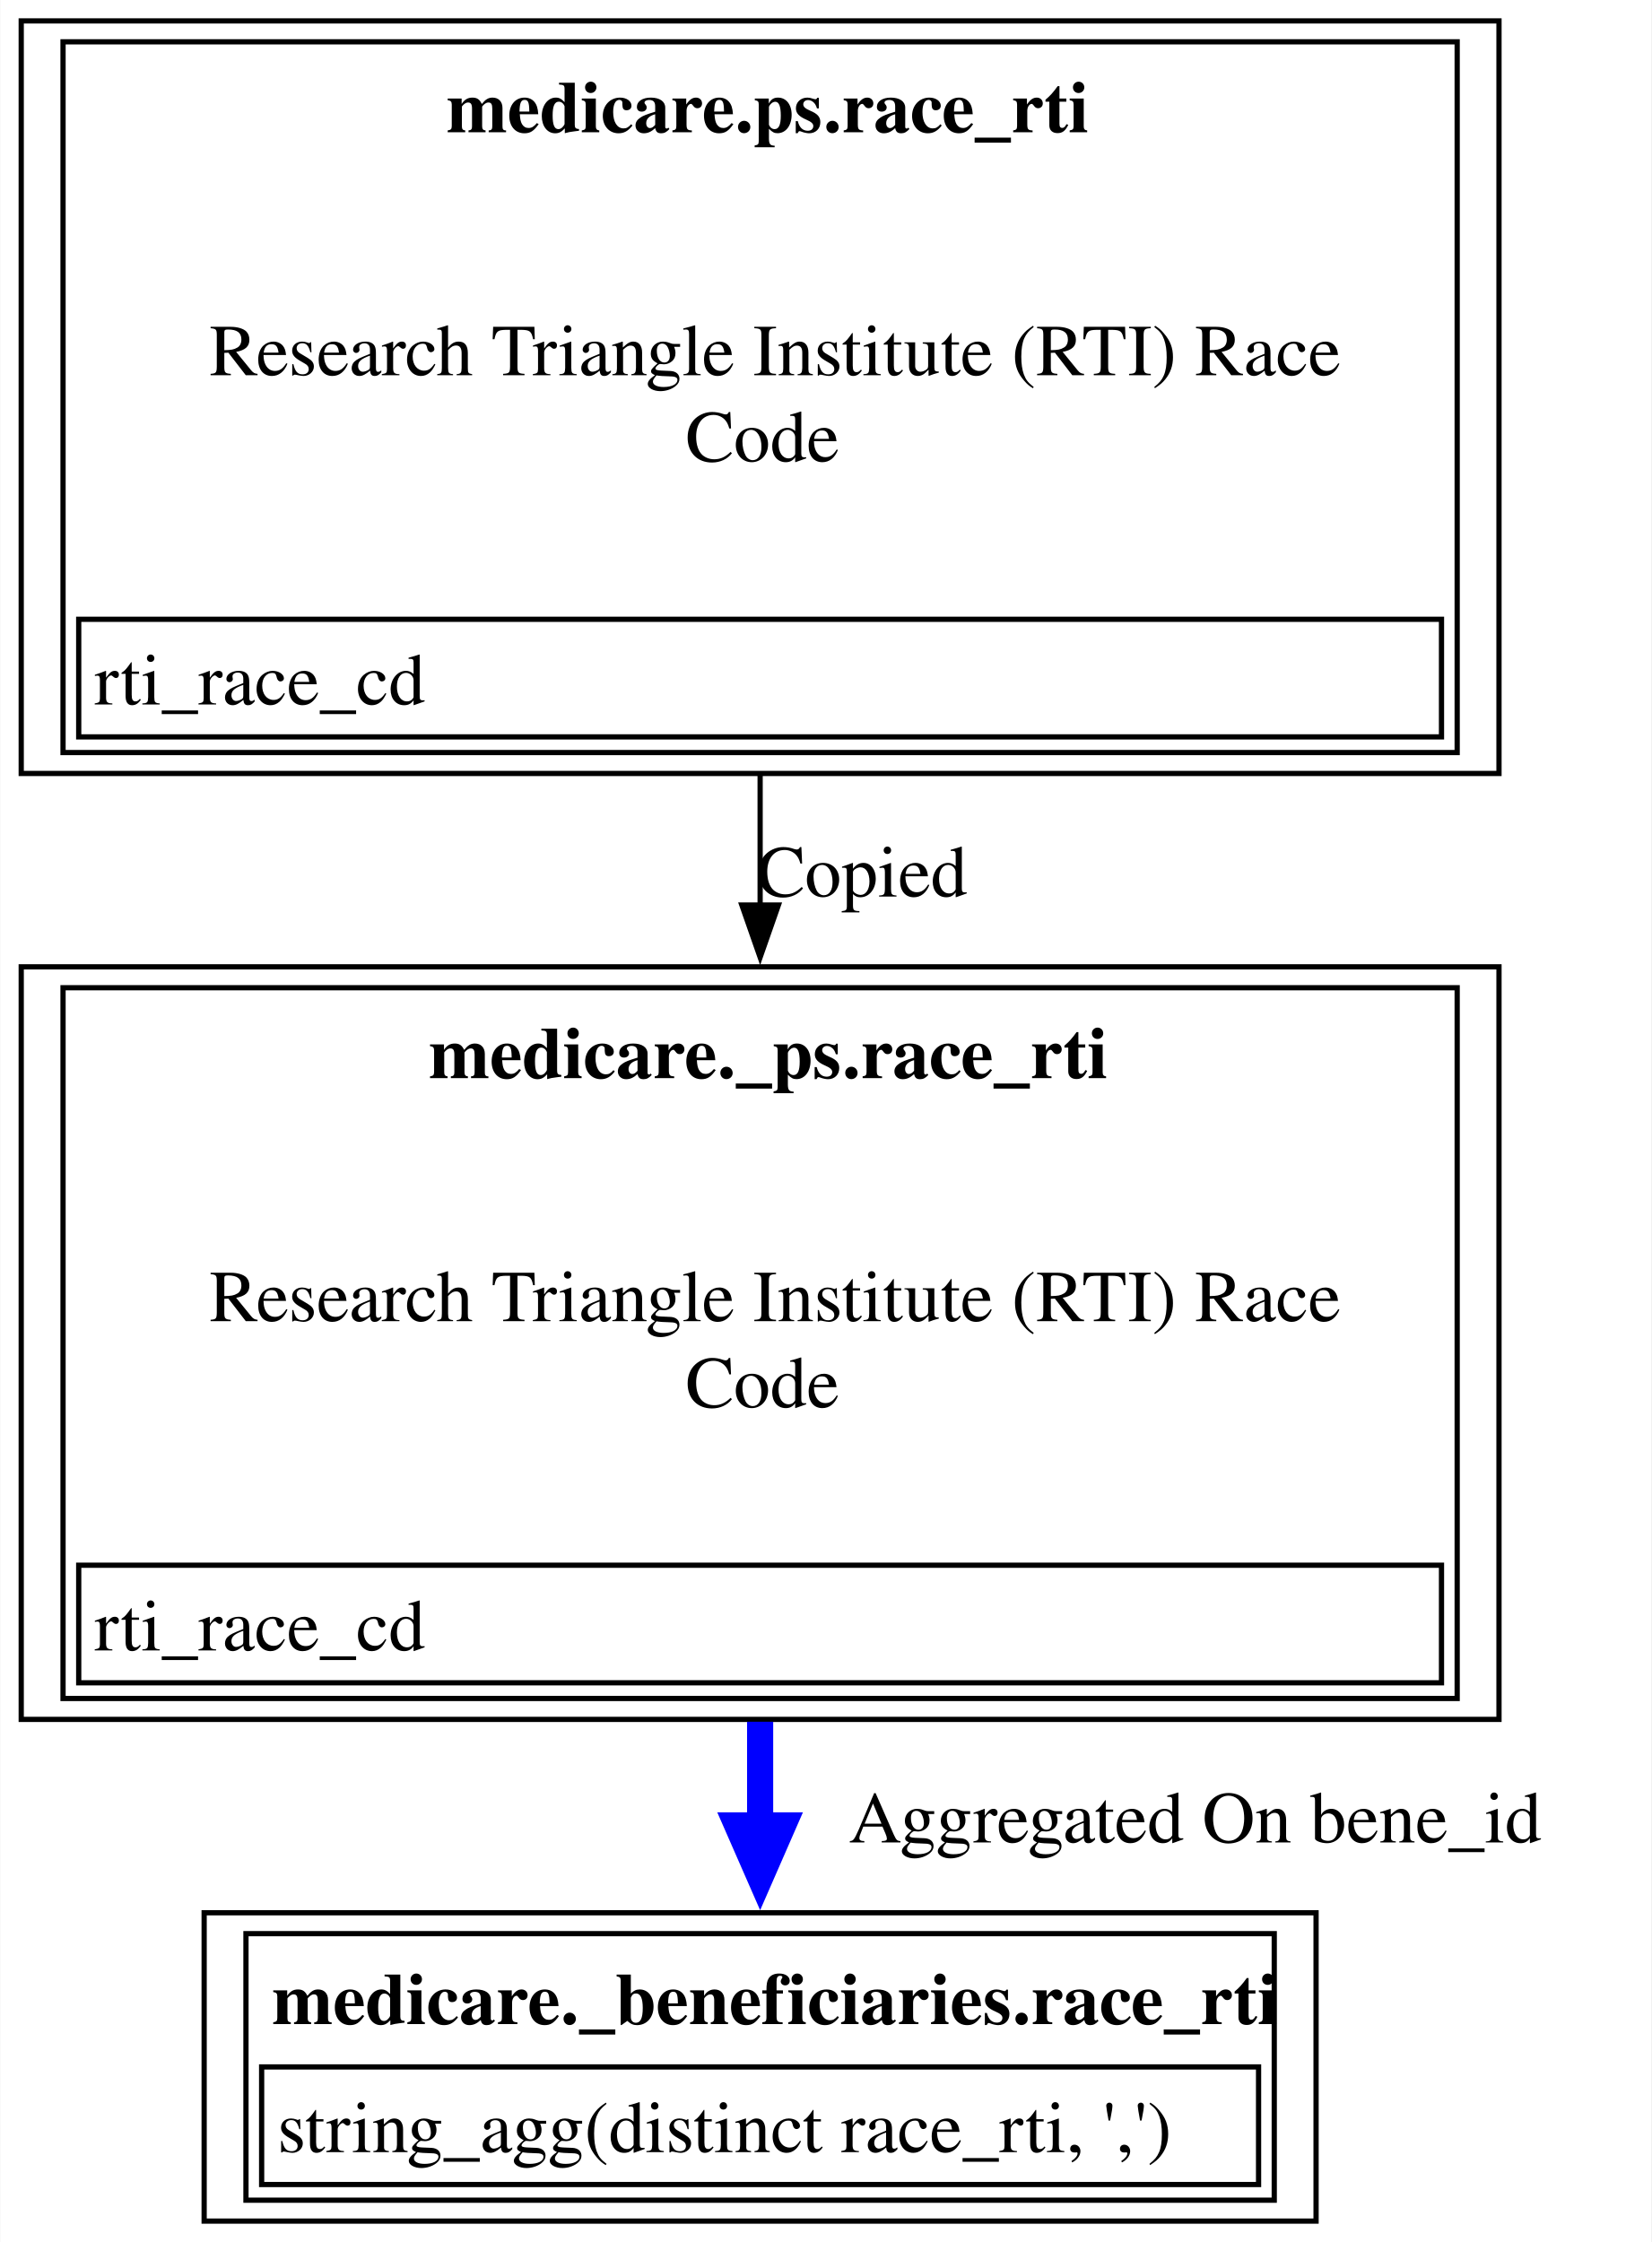
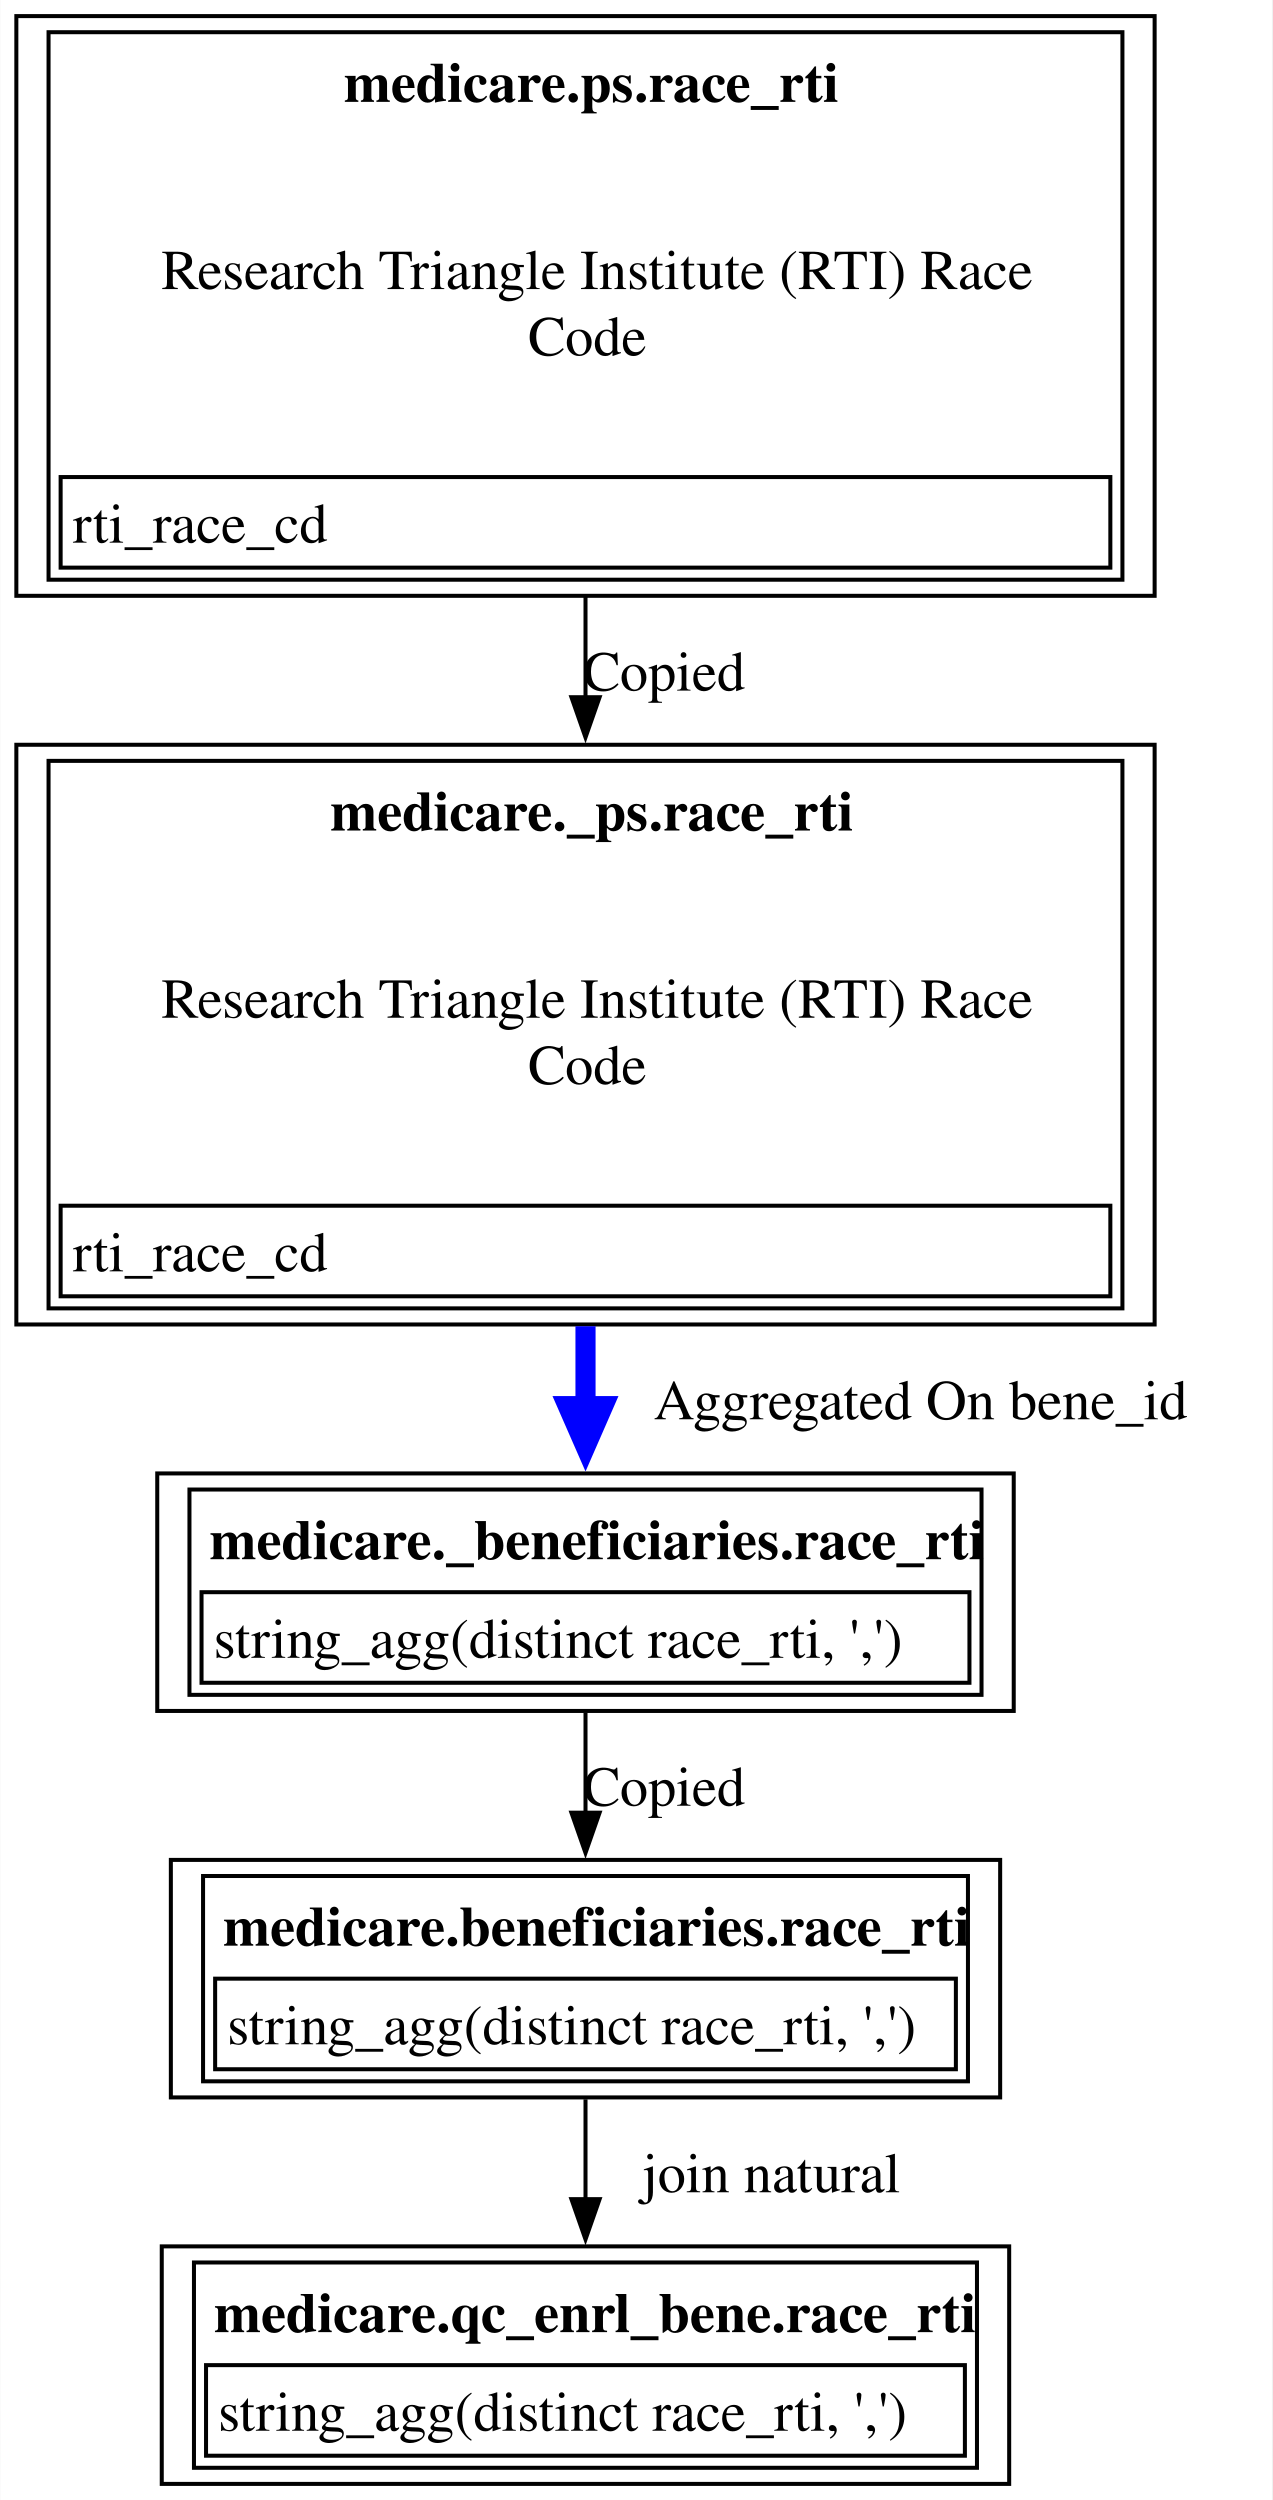
- <svg xmlns="http://www.w3.org/2000/svg" xmlns:xlink="http://www.w3.org/1999/xlink" width="316pt" height="429pt" viewBox="0.00 0.00 315.88 429.00">
-   <g id="graph0" class="graph" transform="scale(1 1) rotate(0) translate(4 425)">
-     <polygon fill="white" stroke="none" points="-4,4 -4,-425 311.88,-425 311.88,4 -4,4" />
+ <svg xmlns="http://www.w3.org/2000/svg" xmlns:xlink="http://www.w3.org/1999/xlink" width="316pt" height="621pt" viewBox="0.00 0.00 315.88 621.00">
+   <g id="graph0" class="graph" transform="scale(1 1) rotate(0) translate(4 617)">
+     <polygon fill="white" stroke="none" points="-4,4 -4,-617 311.88,-617 311.88,4 -4,4" />
    <g id="node1" class="node">
      <g id="a_node1">
-         <a xlink:href="../medicare._beneficiaries/race_rti.html" xlink:title="&lt;TABLE&gt;" target="_blank">
-           <polygon fill="none" stroke="black" points="247.75,-59 35,-59 35,0 247.75,0 247.75,-59" />
-           <text text-anchor="start" x="48" y="-37.7" font-family="Times,serif" font-weight="bold" font-size="14.00">medicare._beneficiaries.race_rti</text>
-           <polygon fill="none" stroke="black" points="46,-7 46,-29.5 236.75,-29.5 236.75,-7 46,-7" />
-           <text text-anchor="start" x="49" y="-13.2" font-family="Times,serif" font-size="14.00">string_agg(distinct race_rti, ',')</text>
-           <polygon fill="none" stroke="black" points="43,-4 43,-55 239.75,-55 239.75,-4 43,-4" />
+         <a xlink:href="../medicare.qc_enrl_bene/race_rti.html" xlink:title="&lt;TABLE&gt;" target="_blank">
+           <polygon fill="none" stroke="black" points="246.62,-59 36.12,-59 36.12,0 246.62,0 246.62,-59" />
+           <text text-anchor="start" x="49.12" y="-37.7" font-family="Times,serif" font-weight="bold" font-size="14.00">medicare.qc_enrl_bene.race_rti</text>
+           <polygon fill="none" stroke="black" points="47.12,-7 47.12,-29.5 235.62,-29.5 235.62,-7 47.12,-7" />
+           <text text-anchor="start" x="50.12" y="-13.2" font-family="Times,serif" font-size="14.00">string_agg(distinct race_rti, ',')</text>
+           <polygon fill="none" stroke="black" points="44.12,-4 44.12,-55 238.62,-55 238.62,-4 44.12,-4" />
        </a>
      </g>
    </g>
    <g id="node2" class="node">
      <g id="a_node2">
-         <a xlink:href="../medicare._ps/race_rti.html" xlink:title="&lt;TABLE&gt;" target="_blank">
-           <polygon fill="none" stroke="black" points="282.75,-240 0,-240 0,-96 282.75,-96 282.75,-240" />
-           <text text-anchor="start" x="78" y="-218.7" font-family="Times,serif" font-weight="bold" font-size="14.00">medicare._ps.race_rti</text>
-           <text text-anchor="start" x="36" y="-172.2" font-family="Times,serif" font-size="14.00">Research Triangle Institute (RTI) Race</text>
-           <text text-anchor="start" x="127.12" y="-155.7" font-family="Times,serif" font-size="14.00">Code</text>
-           <polygon fill="none" stroke="black" points="11,-103 11,-125.5 271.75,-125.5 271.75,-103 11,-103" />
-           <text text-anchor="start" x="14" y="-109.2" font-family="Times,serif" font-size="14.00">rti_race_cd</text>
-           <polygon fill="none" stroke="black" points="8,-100 8,-236 274.75,-236 274.75,-100 8,-100" />
+         <a xlink:href="../medicare.beneficiaries/race_rti.html" xlink:title="&lt;TABLE&gt;" target="_blank">
+           <polygon fill="none" stroke="black" points="244.38,-155 38.38,-155 38.38,-96 244.38,-96 244.38,-155" />
+           <text text-anchor="start" x="51.38" y="-133.7" font-family="Times,serif" font-weight="bold" font-size="14.00">medicare.beneficiaries.race_rti</text>
+           <polygon fill="none" stroke="black" points="49.38,-103 49.38,-125.5 233.38,-125.5 233.38,-103 49.38,-103" />
+           <text text-anchor="start" x="52.38" y="-109.2" font-family="Times,serif" font-size="14.00">string_agg(distinct race_rti, ',')</text>
+           <polygon fill="none" stroke="black" points="46.38,-100 46.38,-151 236.38,-151 236.38,-100 46.38,-100" />
        </a>
      </g>
    </g>
    <g id="edge1" class="edge">
-       <path fill="none" stroke="blue" stroke-width="5" d="M141.38,-95.55C141.38,-88.77 141.38,-82.02 141.38,-75.59" />
-       <polygon fill="blue" stroke="blue" stroke-width="5" points="145.75,-75.72 141.38,-65.72 137,-75.72 145.75,-75.72" />
-       <text text-anchor="middle" x="224.62" y="-72.45" font-family="Times,serif" font-size="14.00">	  Aggregated On bene_id</text>
+       <path fill="none" stroke="black" d="M141.38,-95.53C141.38,-87.68 141.38,-79.05 141.38,-70.7" />
+       <polygon fill="black" stroke="black" points="144.88,-70.73 141.38,-60.73 137.88,-70.73 144.88,-70.73" />
+       <text text-anchor="middle" x="187.5" y="-72.45" font-family="Times,serif" font-size="14.00">	join natural</text>
    </g>
    <g id="node3" class="node">
      <g id="a_node3">
-         <a xlink:href="../medicare.ps/race_rti.html" xlink:title="&lt;TABLE&gt;" target="_blank">
-           <polygon fill="none" stroke="black" points="282.75,-421 0,-421 0,-277 282.75,-277 282.75,-421" />
-           <text text-anchor="start" x="81.38" y="-399.7" font-family="Times,serif" font-weight="bold" font-size="14.00">medicare.ps.race_rti</text>
-           <text text-anchor="start" x="36" y="-353.2" font-family="Times,serif" font-size="14.00">Research Triangle Institute (RTI) Race</text>
-           <text text-anchor="start" x="127.12" y="-336.7" font-family="Times,serif" font-size="14.00">Code</text>
-           <polygon fill="none" stroke="black" points="11,-284 11,-306.5 271.75,-306.5 271.75,-284 11,-284" />
-           <text text-anchor="start" x="14" y="-290.2" font-family="Times,serif" font-size="14.00">rti_race_cd</text>
-           <polygon fill="none" stroke="black" points="8,-281 8,-417 274.75,-417 274.75,-281 8,-281" />
+         <a xlink:href="../medicare._beneficiaries/race_rti.html" xlink:title="&lt;TABLE&gt;" target="_blank">
+           <polygon fill="none" stroke="black" points="247.75,-251 35,-251 35,-192 247.75,-192 247.75,-251" />
+           <text text-anchor="start" x="48" y="-229.7" font-family="Times,serif" font-weight="bold" font-size="14.00">medicare._beneficiaries.race_rti</text>
+           <polygon fill="none" stroke="black" points="46,-199 46,-221.5 236.75,-221.5 236.75,-199 46,-199" />
+           <text text-anchor="start" x="49" y="-205.2" font-family="Times,serif" font-size="14.00">string_agg(distinct race_rti, ',')</text>
+           <polygon fill="none" stroke="black" points="43,-196 43,-247 239.75,-247 239.75,-196 43,-196" />
        </a>
      </g>
    </g>
    <g id="edge2" class="edge">
-       <path fill="none" stroke="black" d="M141.38,-276.74C141.38,-268.5 141.38,-260.04 141.38,-251.66" />
-       <polygon fill="black" stroke="black" points="144.88,-251.82 141.38,-241.82 137.88,-251.82 144.88,-251.82" />
-       <text text-anchor="middle" x="160.88" y="-253.45" font-family="Times,serif" font-size="14.00">Copied</text>
+       <path fill="none" stroke="black" d="M141.38,-191.53C141.38,-183.68 141.38,-175.05 141.38,-166.7" />
+       <polygon fill="black" stroke="black" points="144.88,-166.73 141.38,-156.73 137.88,-166.73 144.88,-166.73" />
+       <text text-anchor="middle" x="160.88" y="-168.45" font-family="Times,serif" font-size="14.00">Copied</text>
+     </g>
+     <g id="node4" class="node">
+       <g id="a_node4">
+         <a xlink:href="../medicare._ps/race_rti.html" xlink:title="&lt;TABLE&gt;" target="_blank">
+           <polygon fill="none" stroke="black" points="282.75,-432 0,-432 0,-288 282.75,-288 282.75,-432" />
+           <text text-anchor="start" x="78" y="-410.7" font-family="Times,serif" font-weight="bold" font-size="14.00">medicare._ps.race_rti</text>
+           <text text-anchor="start" x="36" y="-364.2" font-family="Times,serif" font-size="14.00">Research Triangle Institute (RTI) Race</text>
+           <text text-anchor="start" x="127.12" y="-347.7" font-family="Times,serif" font-size="14.00">Code</text>
+           <polygon fill="none" stroke="black" points="11,-295 11,-317.5 271.75,-317.5 271.75,-295 11,-295" />
+           <text text-anchor="start" x="14" y="-301.2" font-family="Times,serif" font-size="14.00">rti_race_cd</text>
+           <polygon fill="none" stroke="black" points="8,-292 8,-428 274.75,-428 274.75,-292 8,-292" />
+         </a>
+       </g>
+     </g>
+     <g id="edge3" class="edge">
+       <path fill="none" stroke="blue" stroke-width="5" d="M141.38,-287.55C141.38,-280.77 141.38,-274.02 141.38,-267.59" />
+       <polygon fill="blue" stroke="blue" stroke-width="5" points="145.75,-267.72 141.38,-257.72 137,-267.72 145.75,-267.72" />
+       <text text-anchor="middle" x="224.62" y="-264.45" font-family="Times,serif" font-size="14.00">	  Aggregated On bene_id</text>
+     </g>
+     <g id="node5" class="node">
+       <g id="a_node5">
+         <a xlink:href="../medicare.ps/race_rti.html" xlink:title="&lt;TABLE&gt;" target="_blank">
+           <polygon fill="none" stroke="black" points="282.75,-613 0,-613 0,-469 282.75,-469 282.75,-613" />
+           <text text-anchor="start" x="81.38" y="-591.7" font-family="Times,serif" font-weight="bold" font-size="14.00">medicare.ps.race_rti</text>
+           <text text-anchor="start" x="36" y="-545.2" font-family="Times,serif" font-size="14.00">Research Triangle Institute (RTI) Race</text>
+           <text text-anchor="start" x="127.12" y="-528.7" font-family="Times,serif" font-size="14.00">Code</text>
+           <polygon fill="none" stroke="black" points="11,-476 11,-498.5 271.75,-498.5 271.75,-476 11,-476" />
+           <text text-anchor="start" x="14" y="-482.2" font-family="Times,serif" font-size="14.00">rti_race_cd</text>
+           <polygon fill="none" stroke="black" points="8,-473 8,-609 274.75,-609 274.75,-473 8,-473" />
+         </a>
+       </g>
+     </g>
+     <g id="edge4" class="edge">
+       <path fill="none" stroke="black" d="M141.38,-468.74C141.38,-460.5 141.38,-452.04 141.38,-443.66" />
+       <polygon fill="black" stroke="black" points="144.88,-443.82 141.38,-433.82 137.88,-443.82 144.88,-443.82" />
+       <text text-anchor="middle" x="160.88" y="-445.45" font-family="Times,serif" font-size="14.00">Copied</text>
    </g>
  </g>
</svg>
